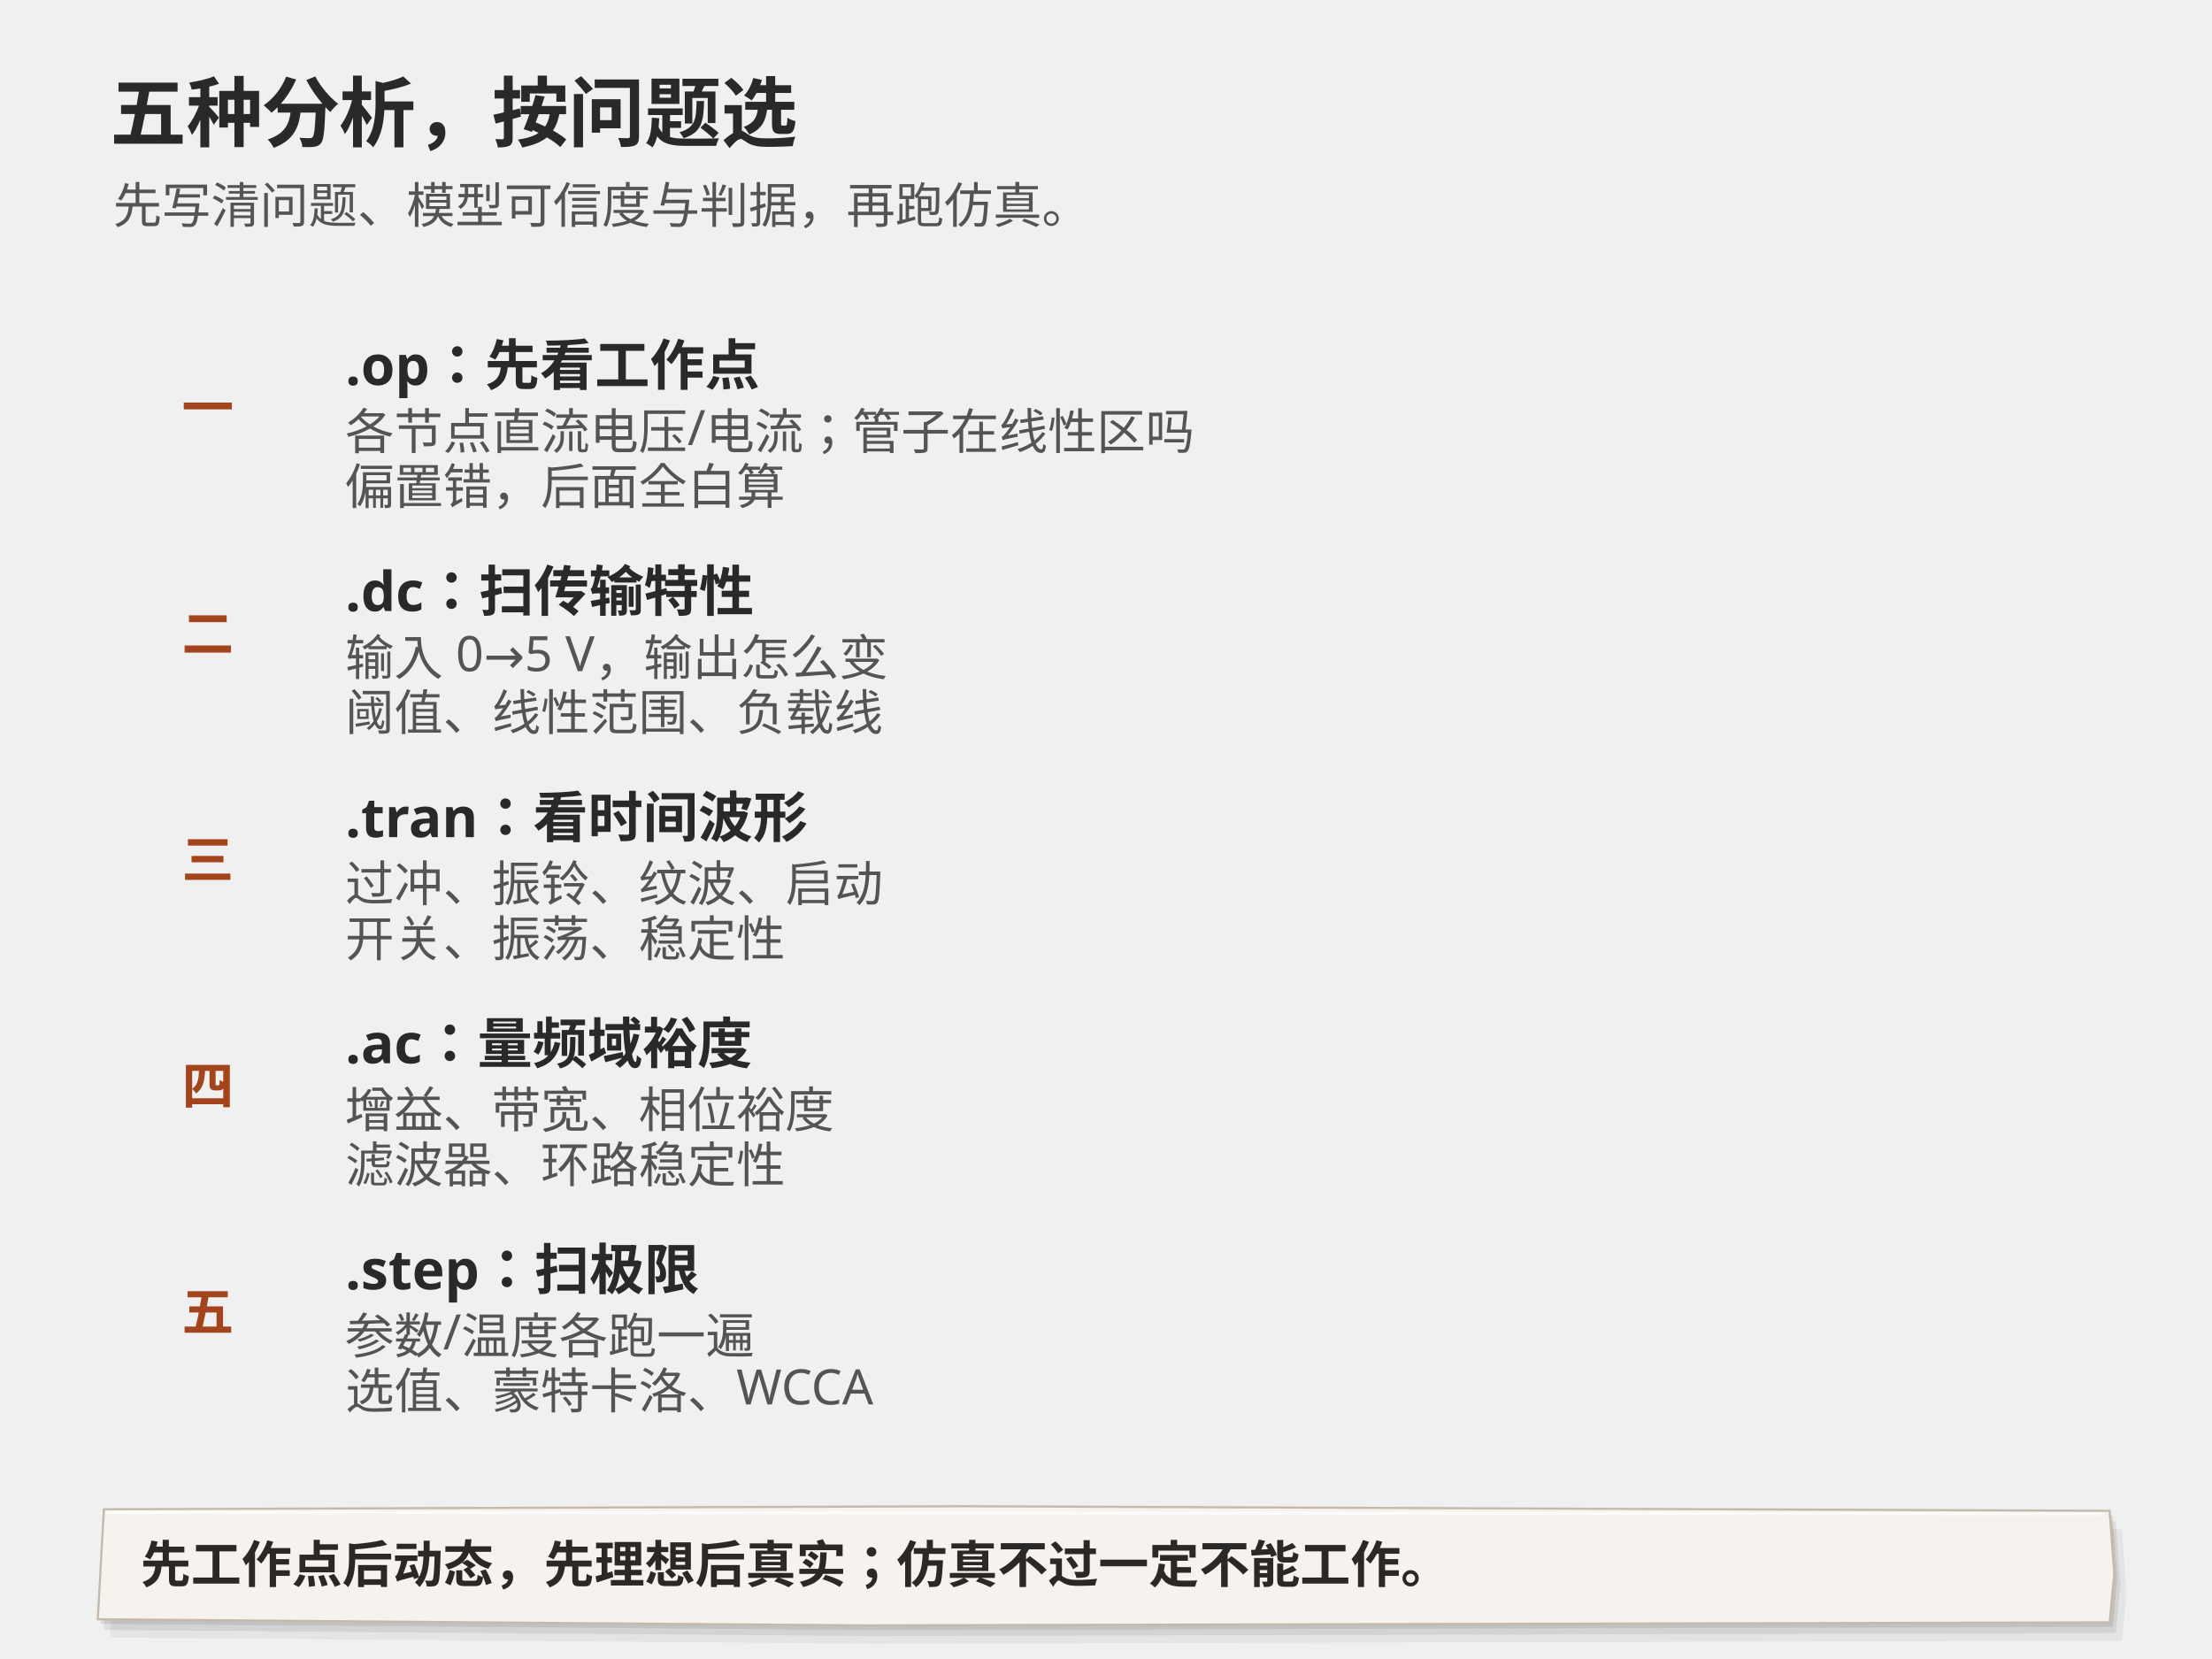
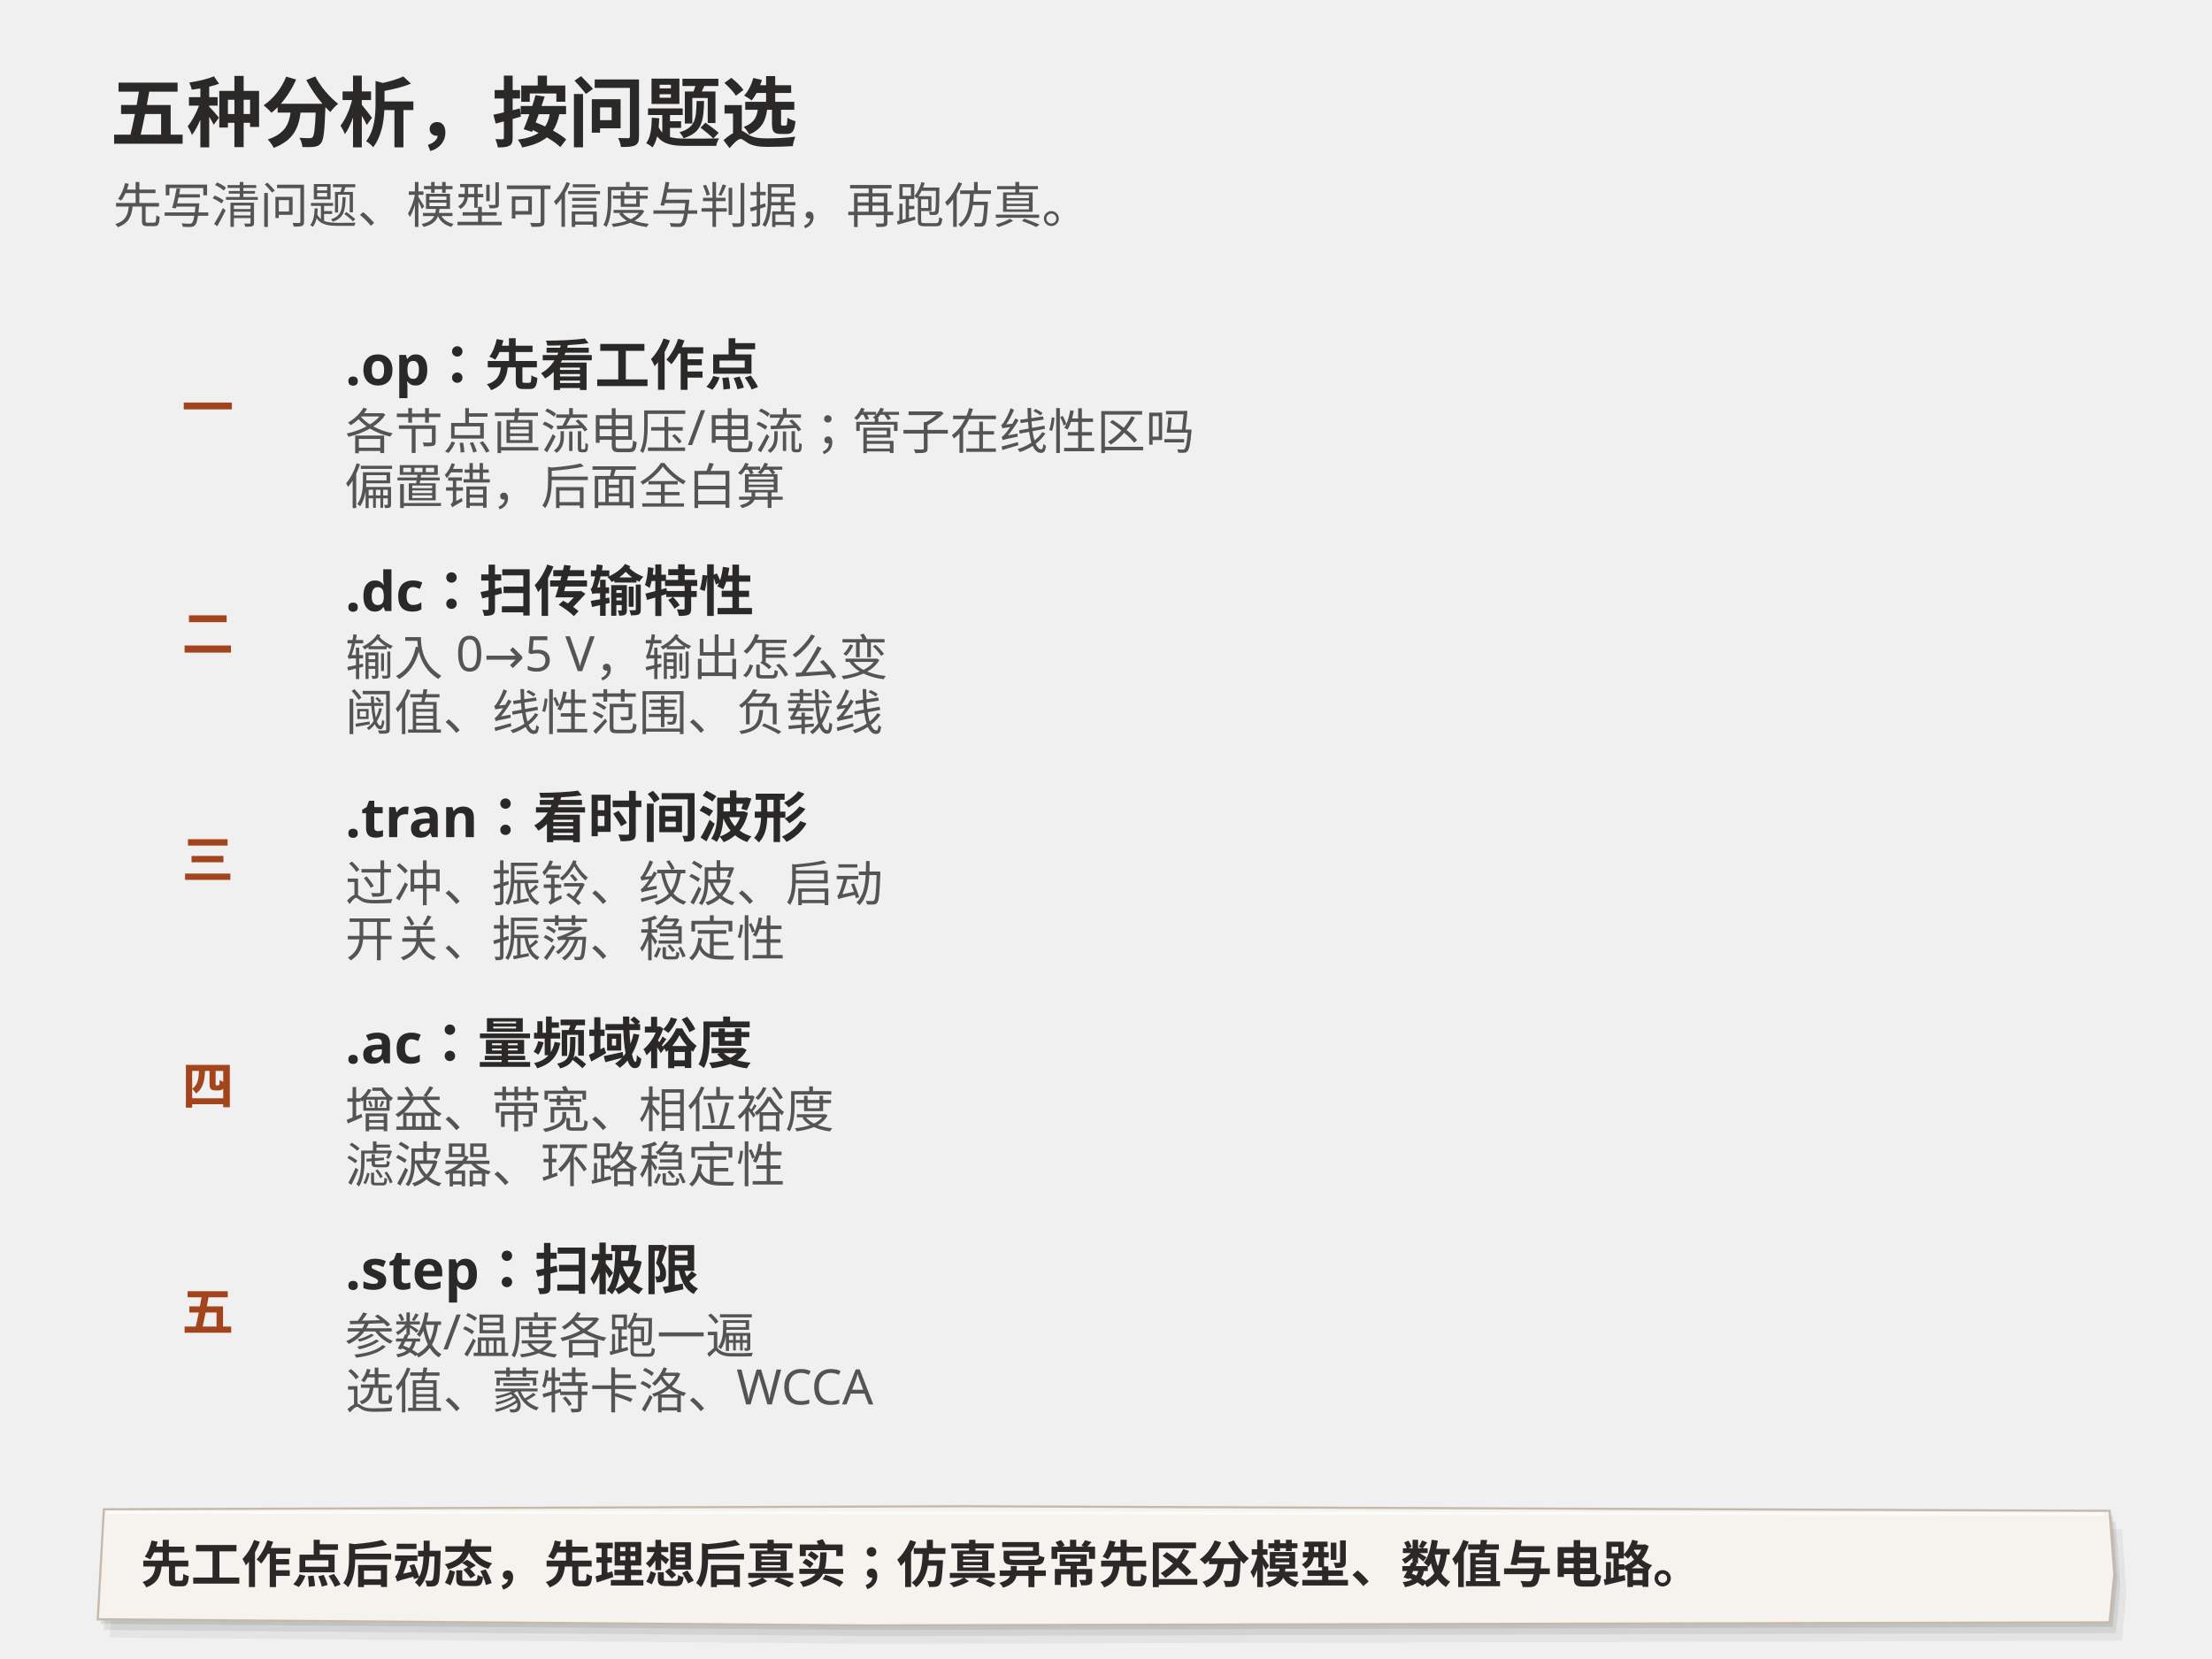
<svg xmlns="http://www.w3.org/2000/svg" viewBox="0 0 1448 1086">
  <text x="72" y="92" fill="#2a2927" font-size="50" font-weight="700" font-family="Microsoft YaHei,Noto Sans SC,sans-serif" text-anchor="start" data-background="#e2d9cf">五种分析，按问题选</text>
  <text x="74" y="146" fill="#535453" font-size="32" font-weight="400" font-family="Microsoft YaHei,Noto Sans SC,sans-serif" text-anchor="start" data-background="#e2d9cf">先写清问题、模型可信度与判据，再跑仿真。</text>
  <text x="136" y="279" fill="#a4441d" font-size="34" font-weight="700" font-family="Microsoft YaHei,Noto Sans SC,sans-serif" text-anchor="middle" data-background="#e2d9cf">一</text>
  <text x="226" y="252" fill="#2a2927" font-size="36" font-weight="700" font-family="Microsoft YaHei,Noto Sans SC,sans-serif" text-anchor="start" data-background="#f6f2ed">.op：先看工作点</text>
  <text x="226" y="294" fill="#535453" font-size="32" font-weight="400" font-family="Microsoft YaHei,Noto Sans SC,sans-serif" text-anchor="start" data-background="#f6f2ed">各节点直流电压/电流；管子在线性区吗</text>
  <text x="226" y="330" fill="#535453" font-size="32" font-weight="400" font-family="Microsoft YaHei,Noto Sans SC,sans-serif" text-anchor="start" data-background="#f6f2ed">偏置错，后面全白算</text>
  <text x="136" y="427" fill="#a4441d" font-size="34" font-weight="700" font-family="Microsoft YaHei,Noto Sans SC,sans-serif" text-anchor="middle" data-background="#e2d9cf">二</text>
  <text x="226" y="400" fill="#2a2927" font-size="36" font-weight="700" font-family="Microsoft YaHei,Noto Sans SC,sans-serif" text-anchor="start" data-background="#f6f2ed">.dc：扫传输特性</text>
  <text x="226" y="442" fill="#535453" font-size="32" font-weight="400" font-family="Microsoft YaHei,Noto Sans SC,sans-serif" text-anchor="start" data-background="#f6f2ed">输入 0→5 V，输出怎么变</text>
  <text x="226" y="478" fill="#535453" font-size="32" font-weight="400" font-family="Microsoft YaHei,Noto Sans SC,sans-serif" text-anchor="start" data-background="#f6f2ed">阈值、线性范围、负载线</text>
  <text x="136" y="575" fill="#a4441d" font-size="34" font-weight="700" font-family="Microsoft YaHei,Noto Sans SC,sans-serif" text-anchor="middle" data-background="#e2d9cf">三</text>
  <text x="226" y="548" fill="#2a2927" font-size="36" font-weight="700" font-family="Microsoft YaHei,Noto Sans SC,sans-serif" text-anchor="start" data-background="#f6f2ed">.tran：看时间波形</text>
  <text x="226" y="590" fill="#535453" font-size="32" font-weight="400" font-family="Microsoft YaHei,Noto Sans SC,sans-serif" text-anchor="start" data-background="#f6f2ed">过冲、振铃、纹波、启动</text>
  <text x="226" y="626" fill="#535453" font-size="32" font-weight="400" font-family="Microsoft YaHei,Noto Sans SC,sans-serif" text-anchor="start" data-background="#f6f2ed">开关、振荡、稳定性</text>
  <text x="136" y="723" fill="#a4441d" font-size="34" font-weight="700" font-family="Microsoft YaHei,Noto Sans SC,sans-serif" text-anchor="middle" data-background="#e2d9cf">四</text>
  <text x="226" y="696" fill="#2a2927" font-size="36" font-weight="700" font-family="Microsoft YaHei,Noto Sans SC,sans-serif" text-anchor="start" data-background="#f6f2ed">.ac：量频域裕度</text>
  <text x="226" y="738" fill="#535453" font-size="32" font-weight="400" font-family="Microsoft YaHei,Noto Sans SC,sans-serif" text-anchor="start" data-background="#f6f2ed">增益、带宽、相位裕度</text>
  <text x="226" y="774" fill="#535453" font-size="32" font-weight="400" font-family="Microsoft YaHei,Noto Sans SC,sans-serif" text-anchor="start" data-background="#f6f2ed">滤波器、环路稳定性</text>
  <text x="136" y="871" fill="#a4441d" font-size="34" font-weight="700" font-family="Microsoft YaHei,Noto Sans SC,sans-serif" text-anchor="middle" data-background="#e2d9cf">五</text>
  <text x="226" y="844" fill="#2a2927" font-size="36" font-weight="700" font-family="Microsoft YaHei,Noto Sans SC,sans-serif" text-anchor="start" data-background="#f6f2ed">.step：扫极限</text>
  <text x="226" y="886" fill="#535453" font-size="32" font-weight="400" font-family="Microsoft YaHei,Noto Sans SC,sans-serif" text-anchor="start" data-background="#f6f2ed">参数/温度各跑一遍</text>
  <text x="226" y="922" fill="#535453" font-size="32" font-weight="400" font-family="Microsoft YaHei,Noto Sans SC,sans-serif" text-anchor="start" data-background="#f6f2ed">选值、蒙特卡洛、WCCA</text>
  <path data-paper-shadow="true" transform="translate(8 12)" d="M68,988 L631.6,986 L1381,989 L1384,1030.46 L1381,1062 L565.6,1064 L64,1060 Z" fill="#535453" opacity="0.08" />
  <path data-paper-shadow="true" transform="translate(4 7)" d="M68,988 L631.6,986 L1381,989 L1384,1030.46 L1381,1062 L565.6,1064 L64,1060 Z" fill="#535453" opacity="0.12" />
  <path data-paper-shadow="true" transform="translate(2 3)" d="M68,988 L631.6,986 L1381,989 L1384,1030.46 L1381,1062 L565.6,1064 L64,1060 Z" fill="#535453" opacity="0.15" />
  <path d="M68,988 L631.6,986 L1381,989 L1384,1030.46 L1381,1062 L565.6,1064 L64,1060 Z" fill="#f6f2ed" stroke="#c4b9ab" stroke-width="1.4" />
  <path d="M70,990L1377,991" fill="none" stroke="#ffffff" stroke-width="2" opacity=".7" />
-   <text x="92" y="1036" fill="#2a2927" font-size="33" font-weight="700" font-family="Microsoft YaHei,Noto Sans SC,sans-serif" text-anchor="start" data-background="#f6f2ed">先工作点后动态，先理想后真实；仿真不过一定不能工作。</text>
+   <text x="92" y="1036" fill="#2a2927" font-size="33" font-weight="700" font-family="Microsoft YaHei,Noto Sans SC,sans-serif" text-anchor="start" data-background="#f6f2ed">先工作点后动态，先理想后真实；仿真异常先区分模型、数值与电路。</text>
</svg>
